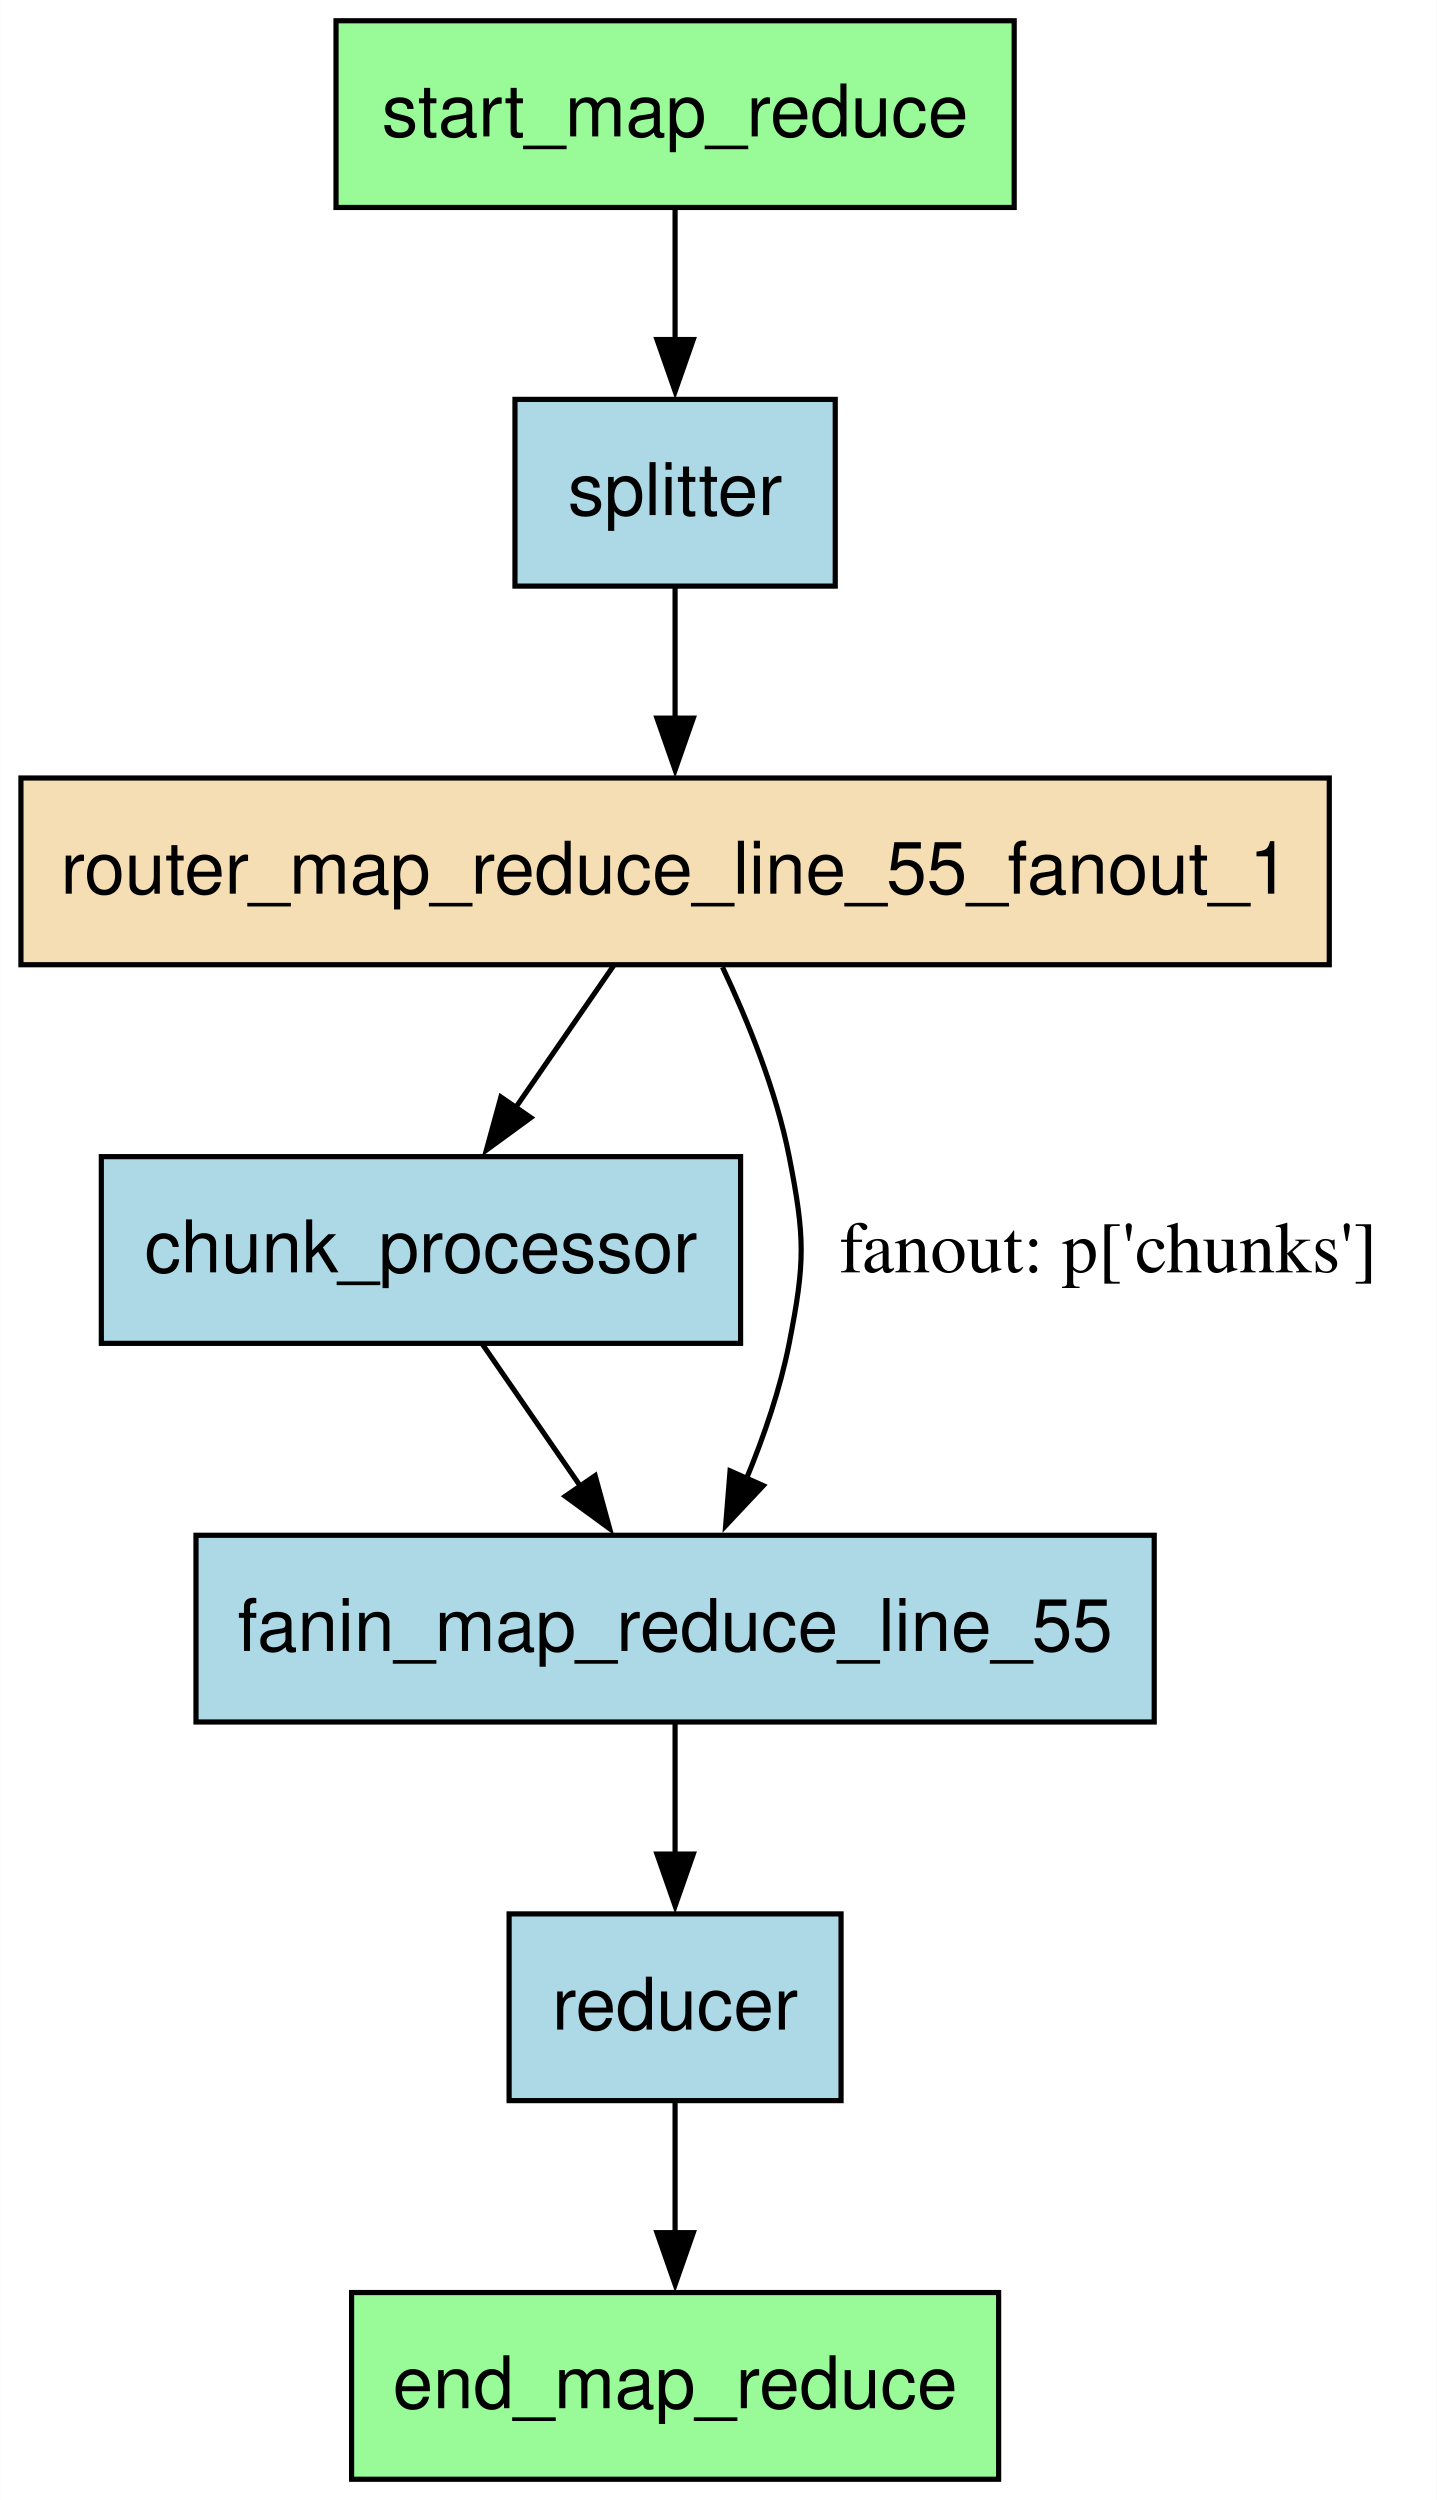
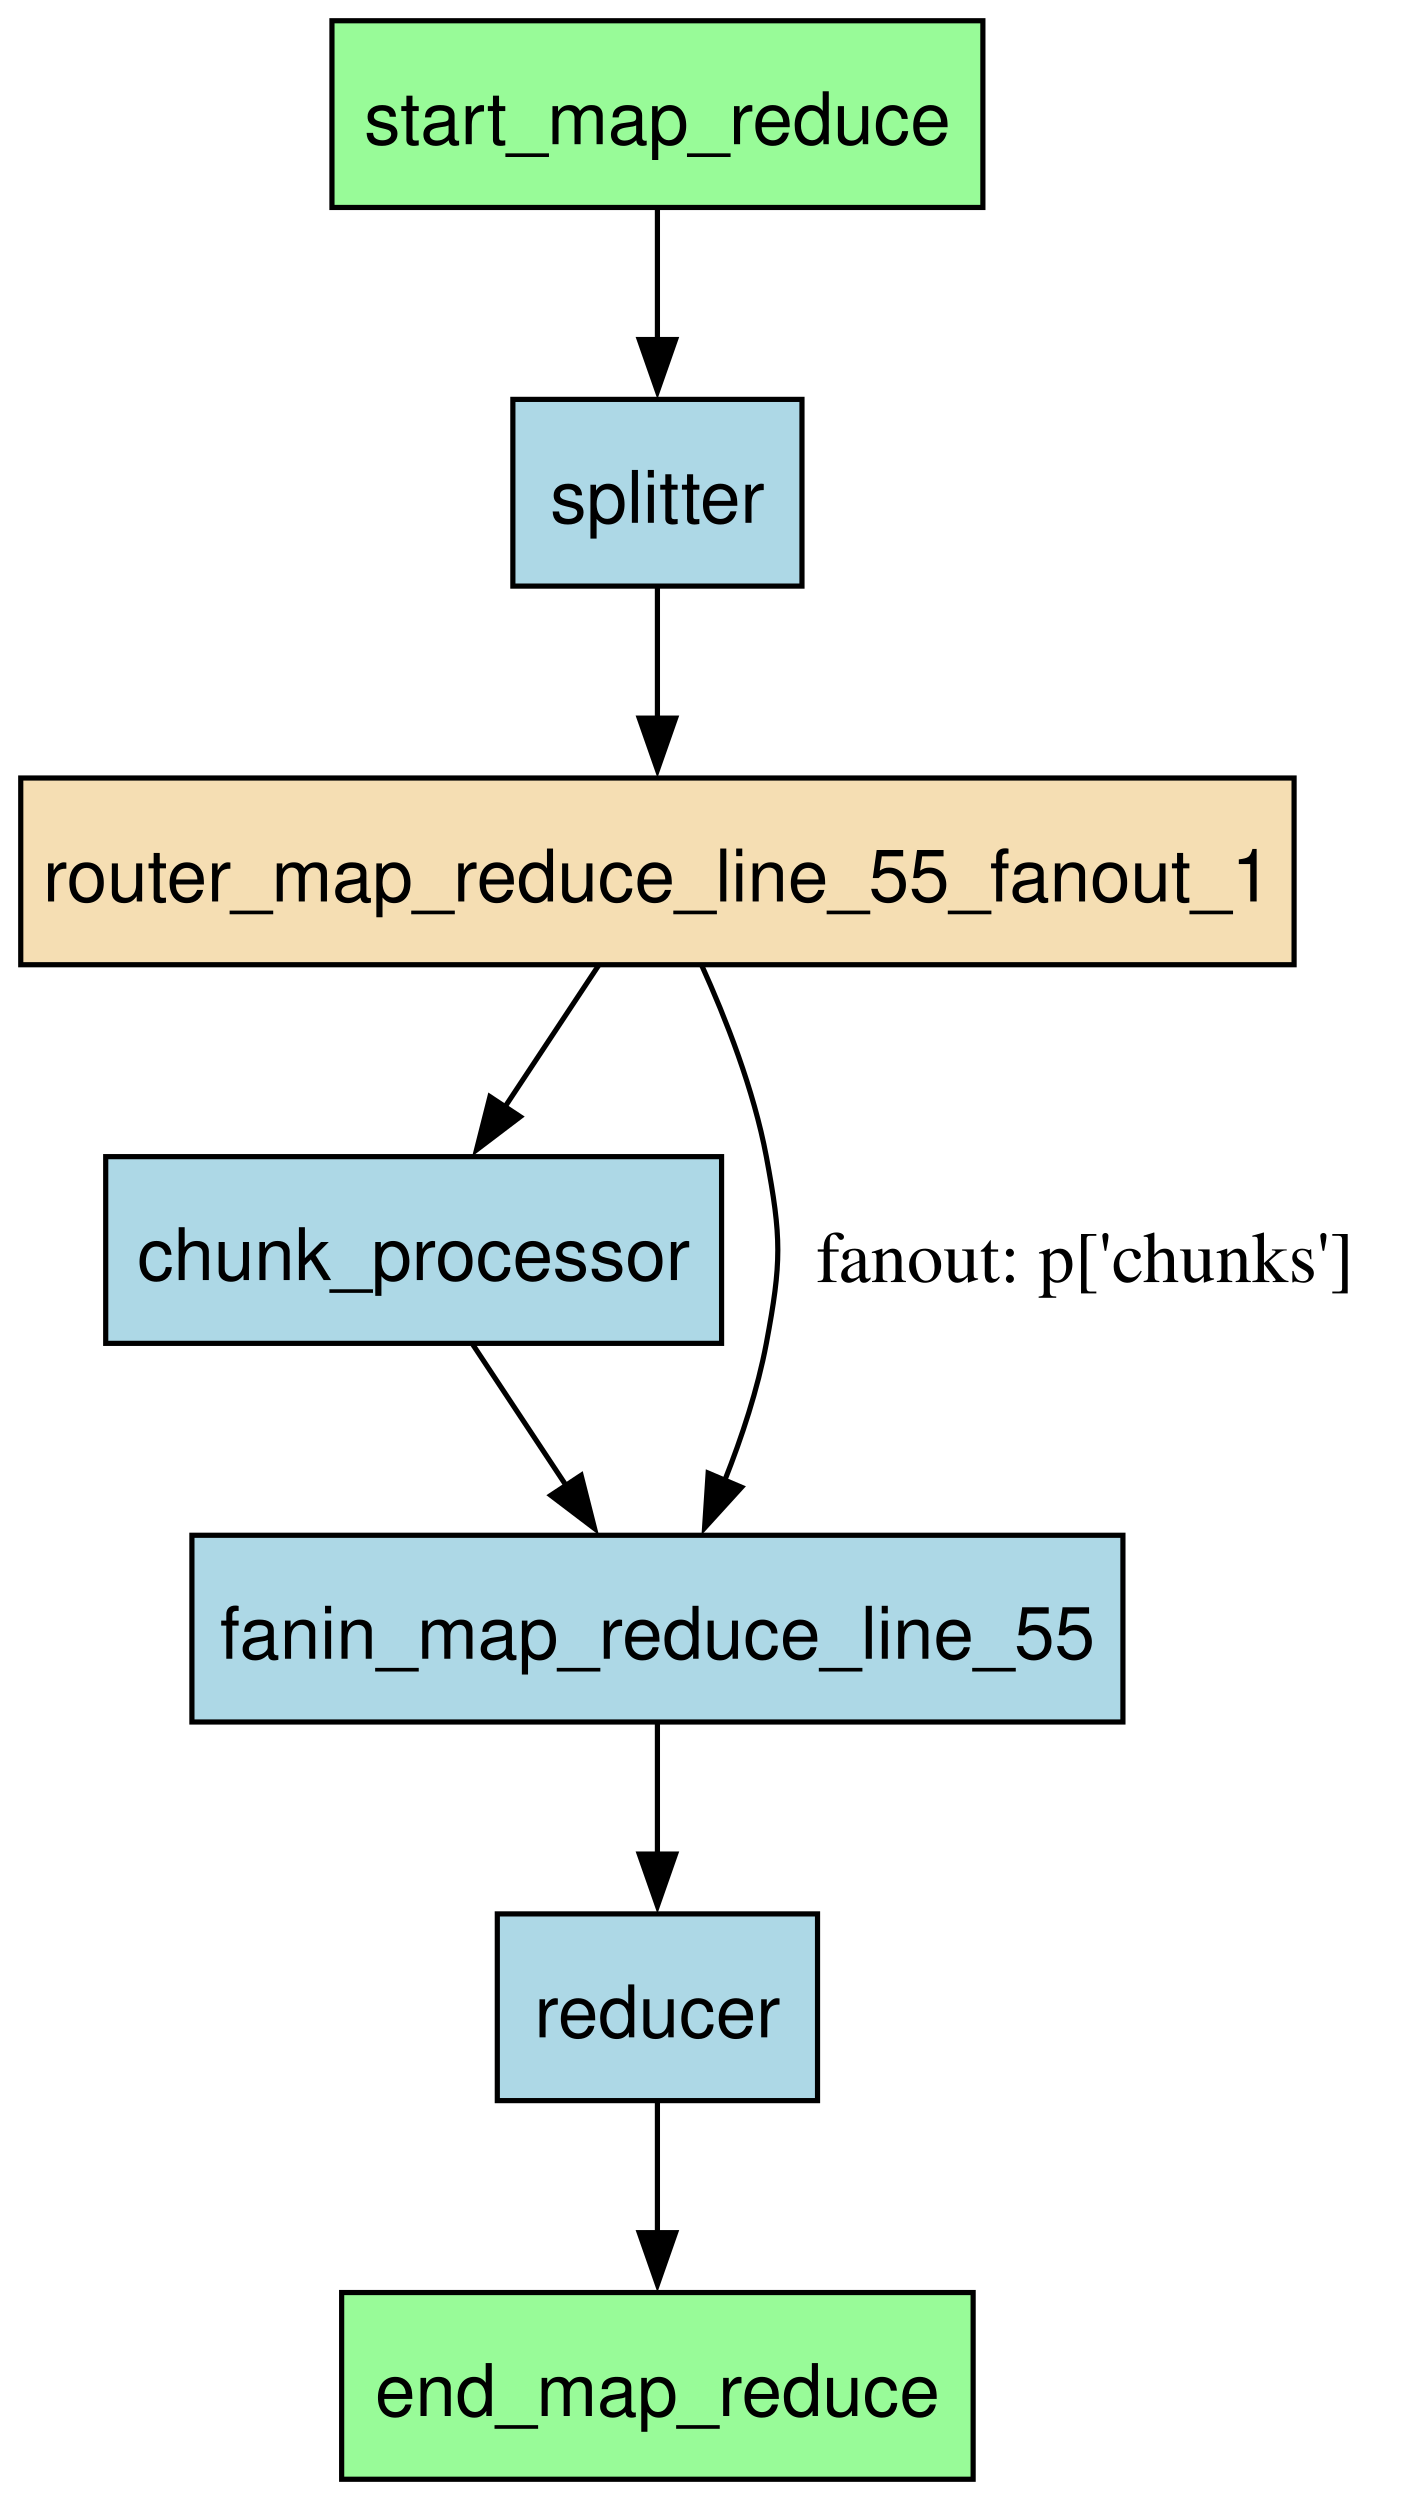
- <svg xmlns="http://www.w3.org/2000/svg" width="277pt" height="482pt" viewBox="0.00 0.00 276.93 482.00">
+ <svg xmlns="http://www.w3.org/2000/svg" width="272pt" height="482pt" viewBox="0.00 0.00 272.00 482.00">
  <g id="graph0" class="graph" transform="scale(1 1) rotate(0) translate(4 478)">
-     <polygon fill="white" stroke="none" points="-4,4 -4,-478 272.93,-478 272.93,4 -4,4" />
+     <polygon fill="white" stroke="none" points="-4,4 -4,-478 268.46,-478 268.46,4 -4,4" />
    <g id="node1" class="node">
-       <polygon fill="lightblue" stroke="black" points="138.75,-255 15.5,-255 15.5,-219 138.75,-219 138.75,-255" />
-       <text text-anchor="middle" x="77.12" y="-232.7" font-family="Helvetica,sans-Serif" font-size="14.00">chunk_processor</text>
+       <polygon fill="lightblue" stroke="black" points="135.12,-255 16.38,-255 16.38,-219 135.12,-219 135.12,-255" />
+       <text xml:space="preserve" text-anchor="middle" x="75.75" y="-231.2" font-family="Helvetica,sans-Serif" font-size="14.00">chunk_processor</text>
    </g>
    <g id="node3" class="node">
-       <polygon fill="lightblue" stroke="black" points="218.5,-182 33.75,-182 33.75,-146 218.5,-146 218.5,-182" />
-       <text text-anchor="middle" x="126.12" y="-159.7" font-family="Helvetica,sans-Serif" font-size="14.00">fanin_map_reduce_line_55</text>
+       <polygon fill="lightblue" stroke="black" points="212.5,-182 33,-182 33,-146 212.5,-146 212.5,-182" />
+       <text xml:space="preserve" text-anchor="middle" x="122.75" y="-158.2" font-family="Helvetica,sans-Serif" font-size="14.00">fanin_map_reduce_line_55</text>
    </g>
    <g id="edge6" class="edge">
-       <path fill="none" stroke="black" d="M88.99,-218.81C94.64,-210.62 101.54,-200.62 107.85,-191.48" />
-       <polygon fill="black" stroke="black" points="110.71,-193.49 113.51,-183.27 104.95,-189.52 110.71,-193.49" />
+       <path fill="none" stroke="black" d="M87.13,-218.81C92.55,-210.62 99.17,-200.62 105.22,-191.48" />
+       <polygon fill="black" stroke="black" points="108.04,-193.56 110.64,-183.29 102.2,-189.7 108.04,-193.56" />
    </g>
    <g id="node2" class="node">
-       <polygon fill="palegreen" stroke="black" points="188.5,-36 63.75,-36 63.75,0 188.5,0 188.5,-36" />
-       <text text-anchor="middle" x="126.12" y="-13.7" font-family="Helvetica,sans-Serif" font-size="14.00">end_map_reduce</text>
+       <polygon fill="palegreen" stroke="black" points="183.62,-36 61.87,-36 61.87,0 183.62,0 183.62,-36" />
+       <text xml:space="preserve" text-anchor="middle" x="122.75" y="-12.2" font-family="Helvetica,sans-Serif" font-size="14.00">end_map_reduce</text>
    </g>
    <g id="node4" class="node">
-       <polygon fill="lightblue" stroke="black" points="158.12,-109 94.12,-109 94.12,-73 158.12,-73 158.12,-109" />
-       <text text-anchor="middle" x="126.12" y="-86.7" font-family="Helvetica,sans-Serif" font-size="14.00">reducer</text>
+       <polygon fill="lightblue" stroke="black" points="153.62,-109 91.88,-109 91.88,-73 153.62,-73 153.62,-109" />
+       <text xml:space="preserve" text-anchor="middle" x="122.75" y="-85.2" font-family="Helvetica,sans-Serif" font-size="14.00">reducer</text>
    </g>
    <g id="edge4" class="edge">
-       <path fill="none" stroke="black" d="M126.12,-145.81C126.12,-138.23 126.12,-129.1 126.12,-120.54" />
-       <polygon fill="black" stroke="black" points="129.63,-120.54 126.13,-110.54 122.63,-120.54 129.63,-120.54" />
+       <path fill="none" stroke="black" d="M122.75,-145.81C122.75,-138.23 122.75,-129.1 122.75,-120.54" />
+       <polygon fill="black" stroke="black" points="126.25,-120.54 122.75,-110.54 119.25,-120.54 126.25,-120.54" />
    </g>
    <g id="edge7" class="edge">
-       <path fill="none" stroke="black" d="M126.12,-72.81C126.12,-65.23 126.12,-56.1 126.12,-47.54" />
-       <polygon fill="black" stroke="black" points="129.63,-47.54 126.13,-37.54 122.63,-47.54 129.63,-47.54" />
+       <path fill="none" stroke="black" d="M122.75,-72.81C122.75,-65.23 122.75,-56.1 122.75,-47.54" />
+       <polygon fill="black" stroke="black" points="126.25,-47.54 122.75,-37.54 119.25,-47.54 126.25,-47.54" />
    </g>
    <g id="node5" class="node">
-       <polygon fill="wheat" stroke="black" points="252.25,-328 0,-328 0,-292 252.25,-292 252.25,-328" />
-       <text text-anchor="middle" x="126.12" y="-305.7" font-family="Helvetica,sans-Serif" font-size="14.00">router_map_reduce_line_55_fanout_1</text>
+       <polygon fill="wheat" stroke="black" points="245.5,-328 0,-328 0,-292 245.5,-292 245.5,-328" />
+       <text xml:space="preserve" text-anchor="middle" x="122.75" y="-304.2" font-family="Helvetica,sans-Serif" font-size="14.00">router_map_reduce_line_55_fanout_1</text>
    </g>
    <g id="edge5" class="edge">
-       <path fill="none" stroke="black" d="M114.26,-291.81C108.61,-283.62 101.71,-273.62 95.4,-264.48" />
-       <polygon fill="black" stroke="black" points="98.3,-262.52 89.74,-256.27 92.54,-266.49 98.3,-262.52" />
+       <path fill="none" stroke="black" d="M111.37,-291.81C105.95,-283.62 99.33,-273.62 93.28,-264.48" />
+       <polygon fill="black" stroke="black" points="96.3,-262.7 87.86,-256.29 90.46,-266.56 96.3,-262.7" />
    </g>
    <g id="edge3" class="edge">
-       <path fill="none" stroke="black" d="M135.26,-291.54C140.13,-281.22 145.63,-267.72 148.12,-255 151.2,-239.3 151.2,-234.7 148.12,-219 146.41,-210.26 143.28,-201.14 139.9,-192.95" />
-       <polygon fill="black" stroke="black" points="143.12,-191.57 135.87,-183.85 136.72,-194.41 143.12,-191.57" />
-       <text text-anchor="middle" x="209.68" y="-232.7" font-family="Times,serif" font-size="14.00">fanout: p['chunks']</text>
+       <path fill="none" stroke="black" d="M131.25,-291.97C135.96,-281.58 141.34,-267.85 143.75,-255 146.7,-239.27 146.7,-234.73 143.75,-219 142.09,-210.16 139.03,-200.92 135.75,-192.62" />
+       <polygon fill="black" stroke="black" points="138.97,-191.26 131.84,-183.42 132.53,-193.99 138.97,-191.26" />
+       <text xml:space="preserve" text-anchor="middle" x="205.21" y="-230.82" font-family="Times,serif" font-size="14.00">fanout: p['chunks']</text>
    </g>
    <g id="node6" class="node">
-       <polygon fill="lightblue" stroke="black" points="157,-401 95.25,-401 95.25,-365 157,-365 157,-401" />
-       <text text-anchor="middle" x="126.12" y="-378.7" font-family="Helvetica,sans-Serif" font-size="14.00">splitter</text>
+       <polygon fill="lightblue" stroke="black" points="150.62,-401 94.88,-401 94.88,-365 150.62,-365 150.62,-401" />
+       <text xml:space="preserve" text-anchor="middle" x="122.75" y="-377.2" font-family="Helvetica,sans-Serif" font-size="14.00">splitter</text>
    </g>
    <g id="edge2" class="edge">
-       <path fill="none" stroke="black" d="M126.12,-364.81C126.12,-357.23 126.12,-348.1 126.12,-339.54" />
-       <polygon fill="black" stroke="black" points="129.63,-339.54 126.13,-329.54 122.63,-339.54 129.63,-339.54" />
+       <path fill="none" stroke="black" d="M122.75,-364.81C122.75,-357.23 122.75,-348.1 122.75,-339.54" />
+       <polygon fill="black" stroke="black" points="126.25,-339.54 122.75,-329.54 119.25,-339.54 126.25,-339.54" />
    </g>
    <g id="node7" class="node">
-       <polygon fill="palegreen" stroke="black" points="191.5,-474 60.75,-474 60.75,-438 191.5,-438 191.5,-474" />
-       <text text-anchor="middle" x="126.12" y="-451.7" font-family="Helvetica,sans-Serif" font-size="14.00">start_map_reduce</text>
+       <polygon fill="palegreen" stroke="black" points="185.5,-474 60,-474 60,-438 185.5,-438 185.5,-474" />
+       <text xml:space="preserve" text-anchor="middle" x="122.75" y="-450.2" font-family="Helvetica,sans-Serif" font-size="14.00">start_map_reduce</text>
    </g>
    <g id="edge1" class="edge">
-       <path fill="none" stroke="black" d="M126.12,-437.81C126.12,-430.23 126.12,-421.1 126.12,-412.54" />
-       <polygon fill="black" stroke="black" points="129.63,-412.54 126.13,-402.54 122.63,-412.54 129.63,-412.54" />
+       <path fill="none" stroke="black" d="M122.75,-437.81C122.75,-430.23 122.75,-421.1 122.75,-412.54" />
+       <polygon fill="black" stroke="black" points="126.25,-412.54 122.75,-402.54 119.25,-412.54 126.25,-412.54" />
    </g>
  </g>
</svg>
